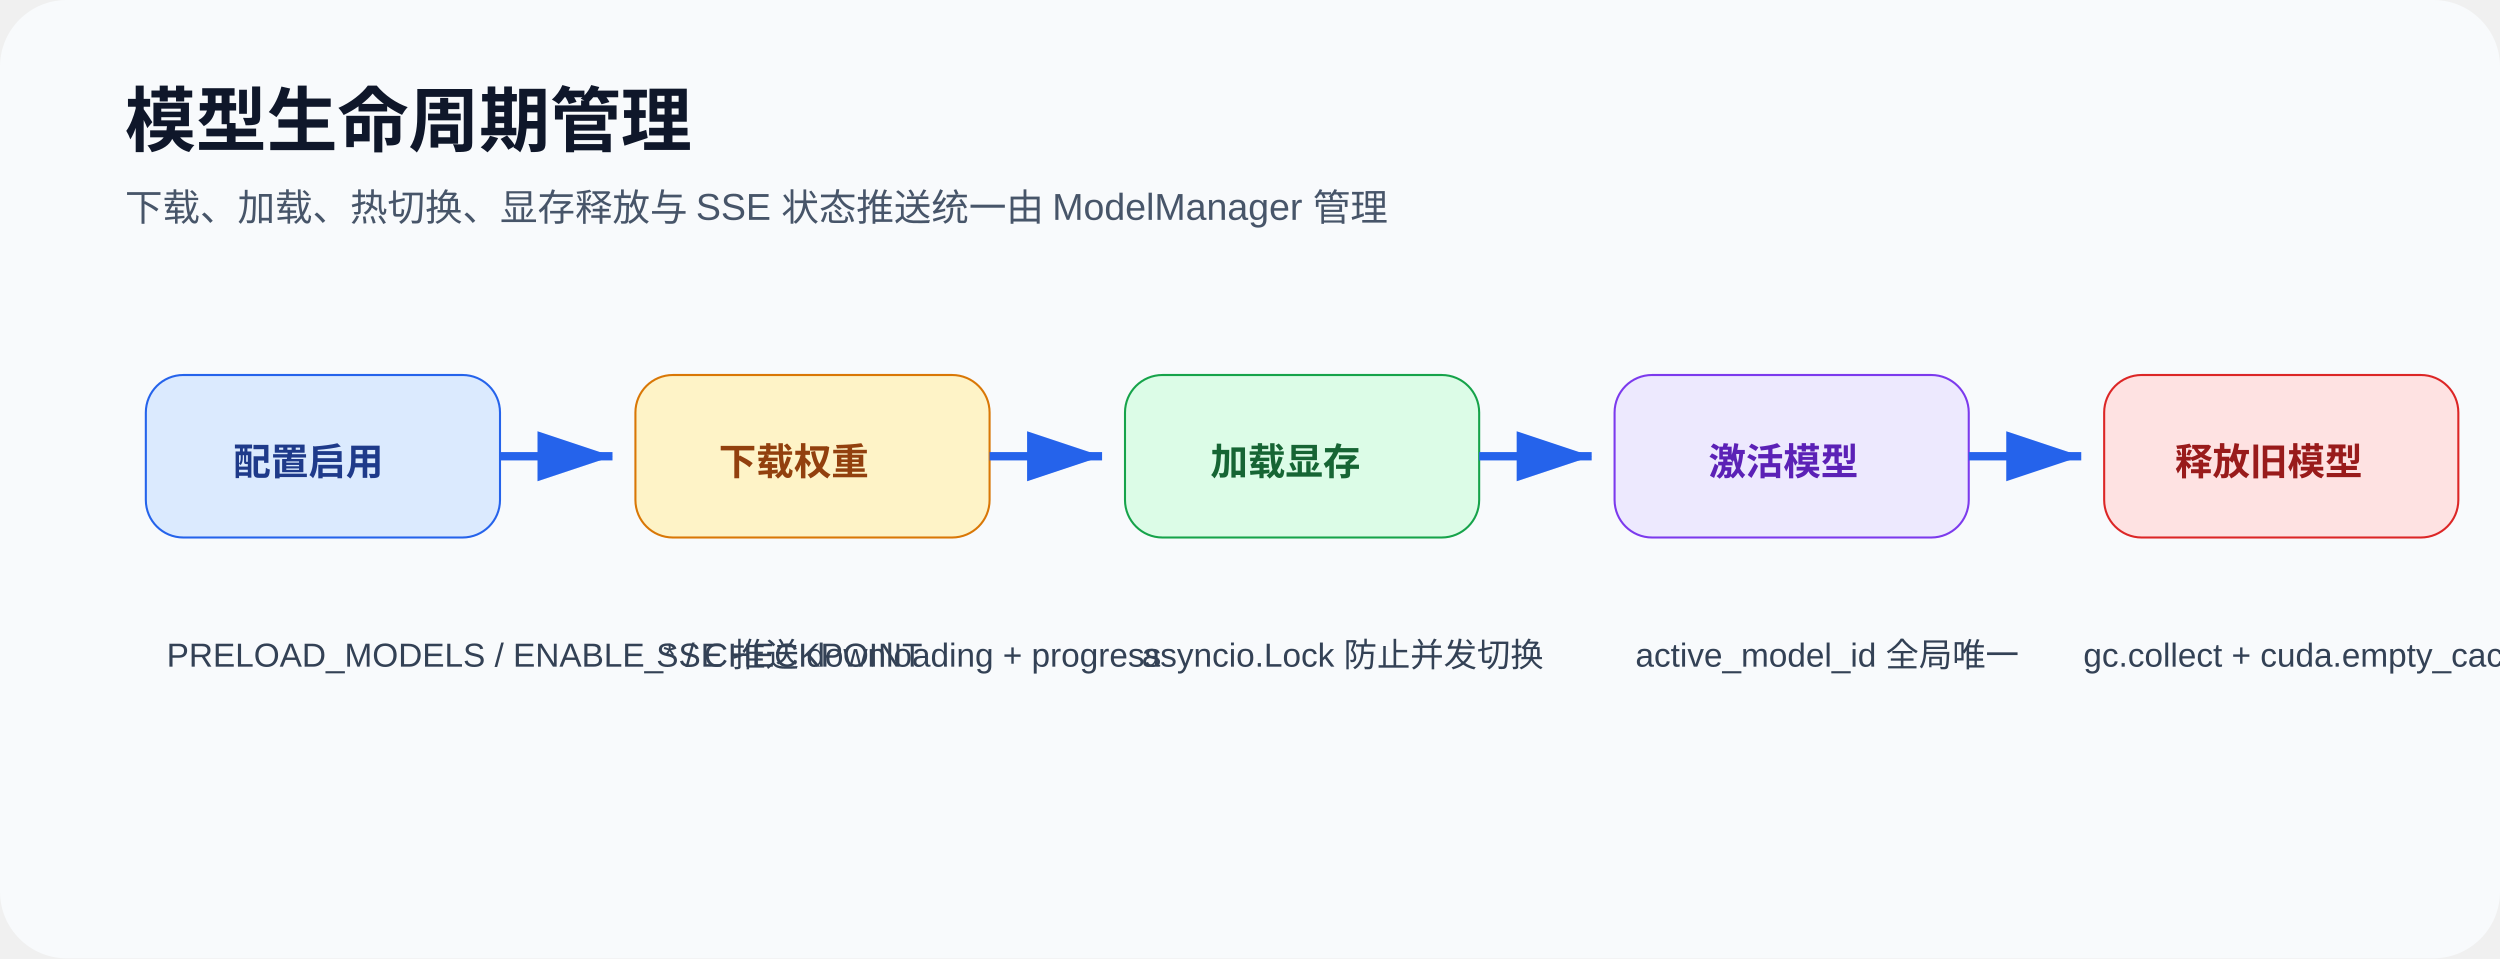
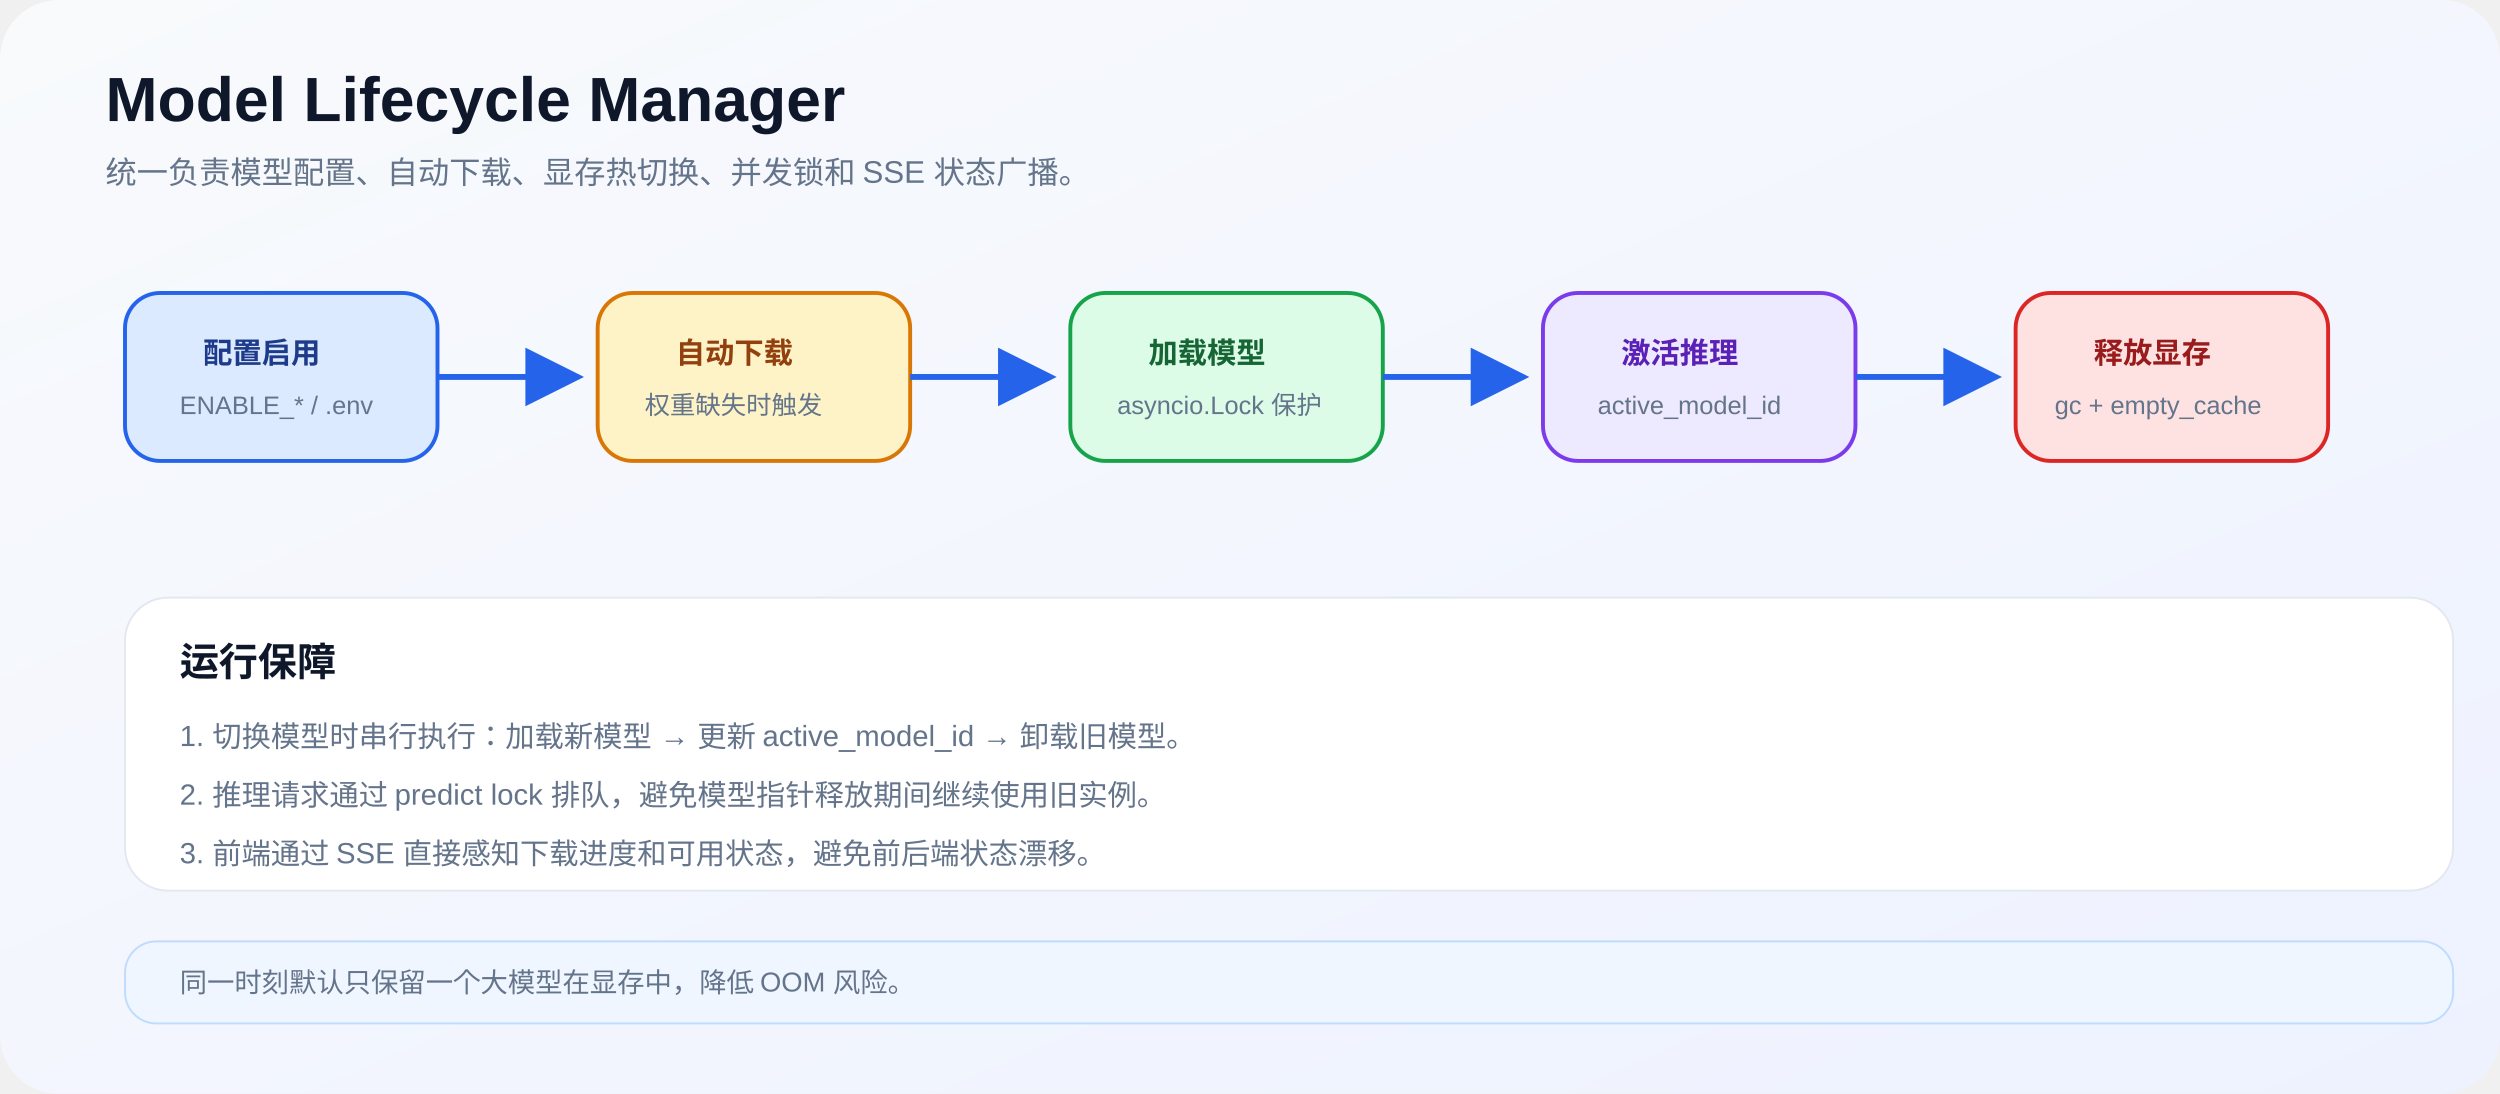
- <svg xmlns="http://www.w3.org/2000/svg" width="1200" height="460" viewBox="0 0 1200 460">
+ <svg xmlns="http://www.w3.org/2000/svg" width="1280" height="560" viewBox="0 0 1280 560">
  <defs>
-     <marker id="arrow" markerWidth="10" markerHeight="10" refX="9" refY="3" orient="auto" markerUnits="strokeWidth">
-       <path d="M0,0 L0,6 L9,3 z" fill="#2563eb" />
+     <linearGradient id="bg" x1="0" x2="1" y1="0" y2="1">
+       <stop offset="0" stop-color="#f8fafc" />
+       <stop offset="1" stop-color="#eef2ff" />
+     </linearGradient>
+     <marker id="arrow" markerWidth="12" markerHeight="12" refX="10" refY="6" orient="auto">
+       <path d="M1,1 L11,6 L1,11 Z" fill="#2563eb" />
    </marker>
+     <style>.t{font-family:Arial,'Microsoft YaHei',sans-serif;fill:#0f172a;font-weight:800}.m{font-family:Arial,'Microsoft YaHei',sans-serif;fill:#64748b}.n{font-family:Arial,'Microsoft YaHei',sans-serif;font-size:15px;font-weight:800}.s{font-family:Arial,'Microsoft YaHei',sans-serif;font-size:13px;fill:#64748b}</style>
  </defs>
-   <rect width="1200" height="460" rx="32" fill="#f8fafc" />
-   <text x="60" y="70" font-family="Arial, sans-serif" font-size="34" font-weight="800" fill="#0f172a">模型生命周期管理</text>
-   <text x="60" y="106" font-family="Arial, sans-serif" font-size="18" fill="#475569">下载、加载、热切换、显存释放与 SSE 状态推送统一由 ModelManager 管理</text>
-   <g font-family="Arial, sans-serif" font-size="18" font-weight="700">
-     <rect x="70" y="180" width="170" height="78" rx="18" fill="#dbeafe" stroke="#2563eb" />
-     <text x="112" y="228" fill="#1e3a8a">配置启用</text>
-     <rect x="305" y="180" width="170" height="78" rx="18" fill="#fef3c7" stroke="#d97706" />
-     <text x="345" y="228" fill="#92400e">下载权重</text>
-     <rect x="540" y="180" width="170" height="78" rx="18" fill="#dcfce7" stroke="#16a34a" />
-     <text x="581" y="228" fill="#166534">加载显存</text>
-     <rect x="775" y="180" width="170" height="78" rx="18" fill="#ede9fe" stroke="#7c3aed" />
-     <text x="820" y="228" fill="#5b21b6">激活模型</text>
-     <rect x="1010" y="180" width="170" height="78" rx="18" fill="#fee2e2" stroke="#dc2626" />
-     <text x="1044" y="228" fill="#991b1b">释放旧模型</text>
+   <rect width="1280" height="560" rx="30" fill="url(#bg)" />
+   <text x="54" y="62" class="t" font-size="32">Model Lifecycle Manager</text>
+   <text x="54" y="94" class="m" font-size="16">统一负责模型配置、自动下载、显存热切换、并发锁和 SSE 状态广播。</text>
+   <g>
+     <rect x="64" y="150" width="160" height="86" rx="18" fill="#dbeafe" stroke="#2563eb" stroke-width="2" />
+     <text x="104" y="186" class="n" fill="#1e3a8a">配置启用</text>
+     <text x="92" y="212" class="s">ENABLE_* / .env</text>
+     <rect x="306" y="150" width="160" height="86" rx="18" fill="#fef3c7" stroke="#d97706" stroke-width="2" />
+     <text x="346" y="186" class="n" fill="#92400e">自动下载</text>
+     <text x="330" y="212" class="s">权重缺失时触发</text>
+     <rect x="548" y="150" width="160" height="86" rx="18" fill="#dcfce7" stroke="#16a34a" stroke-width="2" />
+     <text x="588" y="186" class="n" fill="#166534">加载模型</text>
+     <text x="572" y="212" class="s">asyncio.Lock 保护</text>
+     <rect x="790" y="150" width="160" height="86" rx="18" fill="#ede9fe" stroke="#7c3aed" stroke-width="2" />
+     <text x="830" y="186" class="n" fill="#5b21b6">激活推理</text>
+     <text x="818" y="212" class="s">active_model_id</text>
+     <rect x="1032" y="150" width="160" height="86" rx="18" fill="#fee2e2" stroke="#dc2626" stroke-width="2" />
+     <text x="1072" y="186" class="n" fill="#991b1b">释放显存</text>
+     <text x="1052" y="212" class="s">gc + empty_cache</text>
  </g>
-   <g stroke="#2563eb" stroke-width="4" marker-end="url(#arrow)">
-     <line x1="240" y1="219" x2="294" y2="219" />
-     <line x1="475" y1="219" x2="529" y2="219" />
-     <line x1="710" y1="219" x2="764" y2="219" />
-     <line x1="945" y1="219" x2="999" y2="219" />
+   <g stroke="#2563eb" stroke-width="3" fill="none" marker-end="url(#arrow)">
+     <line x1="224" y1="193" x2="296" y2="193" />
+     <line x1="466" y1="193" x2="538" y2="193" />
+     <line x1="708" y1="193" x2="780" y2="193" />
+     <line x1="950" y1="193" x2="1022" y2="193" />
  </g>
-   <g font-family="Arial, sans-serif" font-size="16" fill="#334155">
-     <text x="80" y="320">PRELOAD_MODELS / ENABLE_* / CHECKPOINT</text>
-     <text x="315" y="320">SSE 推送 downloading + progress</text>
-     <text x="548" y="320">asyncio.Lock 防止并发切换</text>
-     <text x="785" y="320">active_model_id 全局唯一</text>
-     <text x="1000" y="320">gc.collect + cuda.empty_cache</text>
-   </g>
+   <rect x="64" y="306" width="1192" height="150" rx="22" fill="#fff" stroke="#e2e8f0" />
+   <text x="92" y="346" class="t" font-size="20">运行保障</text>
+   <text x="92" y="382" class="m" font-size="15">1. 切换模型时串行执行：加载新模型 → 更新 active_model_id → 卸载旧模型。</text>
+   <text x="92" y="412" class="m" font-size="15">2. 推理请求通过 predict lock 排队，避免模型指针释放期间继续使用旧实例。</text>
+   <text x="92" y="442" class="m" font-size="15">3. 前端通过 SSE 直接感知下载进度和可用状态，避免前后端状态漂移。</text>
+   <rect x="64" y="482" width="1192" height="42" rx="16" fill="#eff6ff" stroke="#bfdbfe" />
+   <text x="92" y="508" class="m" font-size="14">同一时刻默认只保留一个大模型在显存中，降低 OOM 风险。</text>
</svg>
